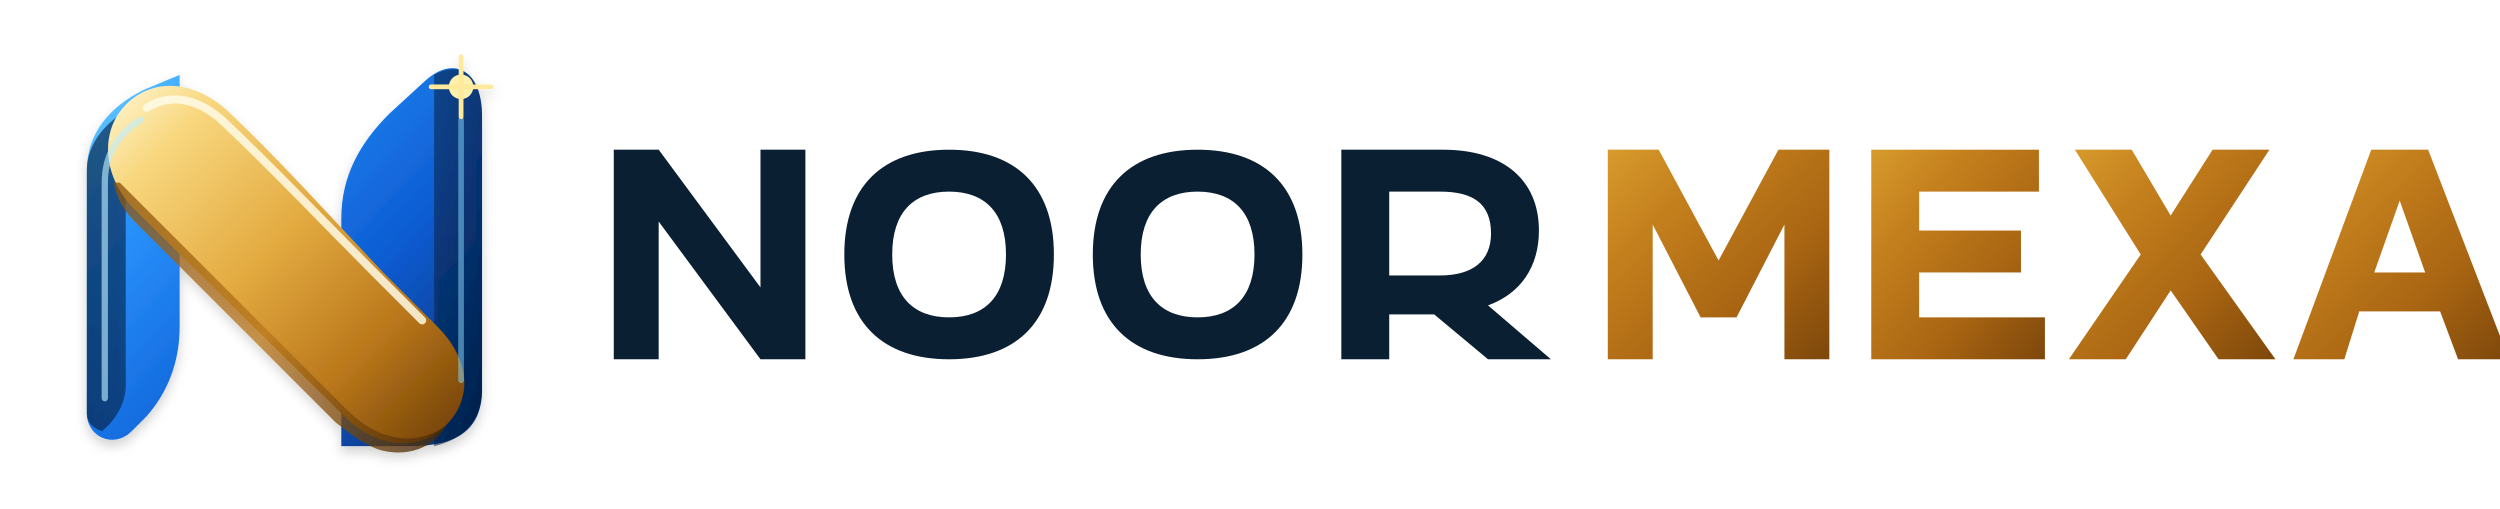
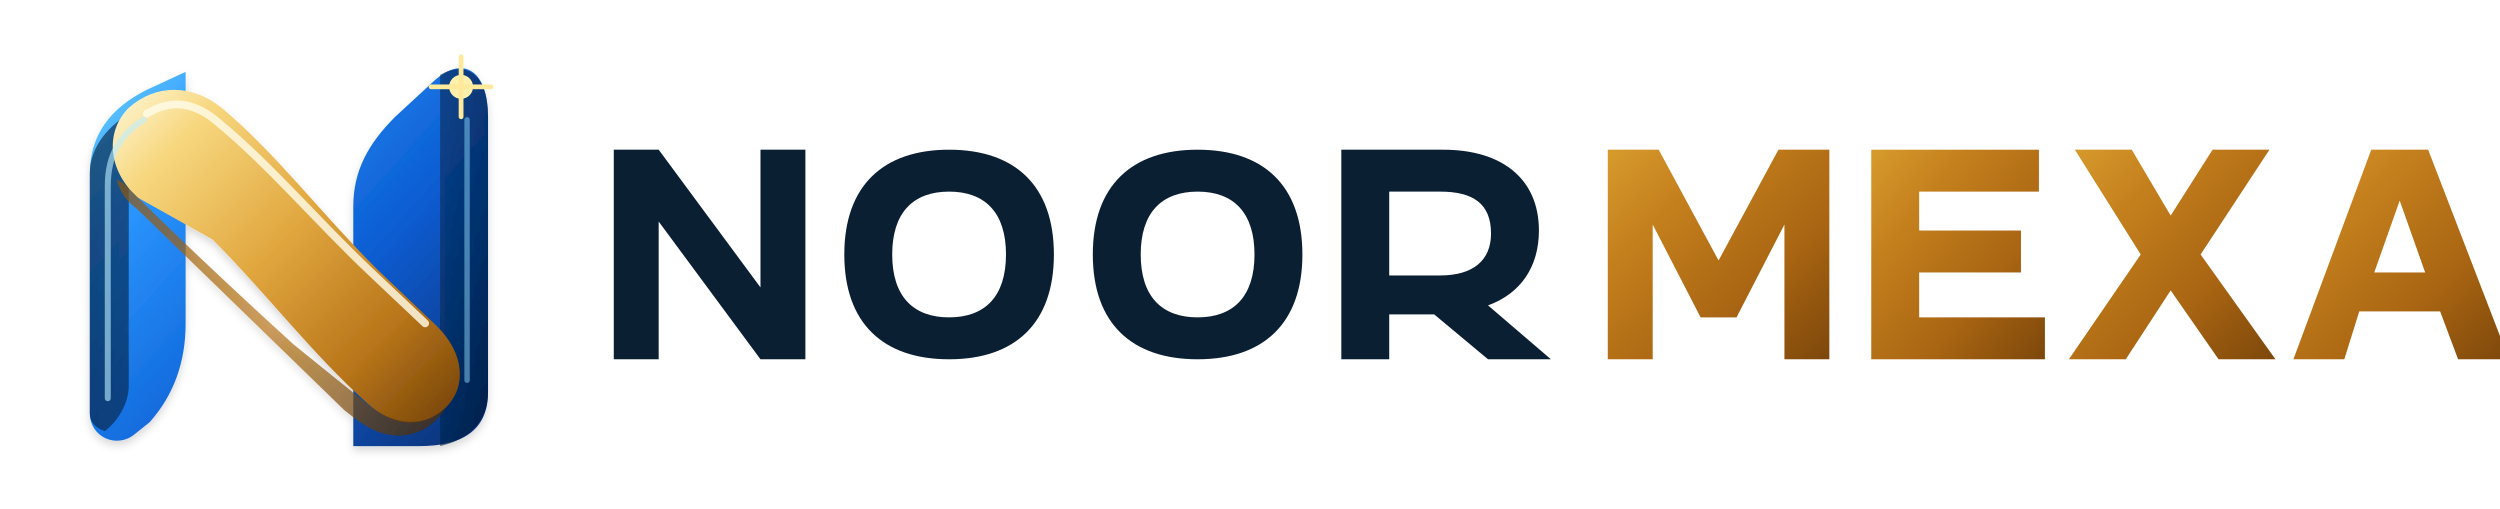
<svg xmlns="http://www.w3.org/2000/svg" viewBox="0 0 835 170" fill="none" role="img" aria-label="NOORMEXA">
  <defs>
-     <linearGradient id="blueFace" x1="22" y1="24" x2="160" y2="154" gradientUnits="userSpaceOnUse">
-       <stop offset="0" stop-color="#78DEFF" />
-       <stop offset=".24" stop-color="#2B95FF" />
-       <stop offset=".64" stop-color="#0C5BD1" />
-       <stop offset="1" stop-color="#062C69" />
+     <linearGradient id="blueFace" x1="20" y1="24" x2="165" y2="154" gradientUnits="userSpaceOnUse">
+       <stop offset="0" stop-color="#7CE1FF" />
+       <stop offset=".24" stop-color="#2B96FF" />
+       <stop offset=".62" stop-color="#0A5BD0" />
+       <stop offset="1" stop-color="#062B67" />
    </linearGradient>
-     <linearGradient id="blueSide" x1="20" y1="88" x2="162" y2="88" gradientUnits="userSpaceOnUse">
-       <stop stop-color="#03172F" />
-       <stop offset=".56" stop-color="#0C4A93" />
+     <linearGradient id="blueSide" x1="20" y1="84" x2="165" y2="84" gradientUnits="userSpaceOnUse">
+       <stop stop-color="#03162D" />
+       <stop offset=".64" stop-color="#0A468B" />
      <stop offset="1" stop-color="#021226" />
    </linearGradient>
-     <linearGradient id="goldFace" x1="38" y1="28" x2="154" y2="146" gradientUnits="userSpaceOnUse">
-       <stop offset="0" stop-color="#FFF7D3" />
-       <stop offset=".16" stop-color="#F8D77E" />
-       <stop offset=".46" stop-color="#E3AA40" />
-       <stop offset=".74" stop-color="#BA771B" />
-       <stop offset="1" stop-color="#704005" />
+     <linearGradient id="goldFace" x1="38" y1="30" x2="154" y2="144" gradientUnits="userSpaceOnUse">
+       <stop offset="0" stop-color="#FFF8D8" />
+       <stop offset=".17" stop-color="#F7D77E" />
+       <stop offset=".46" stop-color="#E1A73F" />
+       <stop offset=".75" stop-color="#B8751A" />
+       <stop offset="1" stop-color="#6E3E05" />
    </linearGradient>
-     <linearGradient id="goldEdge" x1="39" y1="62" x2="150" y2="146" gradientUnits="userSpaceOnUse">
+     <linearGradient id="goldEdge" x1="39" y1="61" x2="150" y2="144" gradientUnits="userSpaceOnUse">
      <stop stop-color="#8A520C" />
-       <stop offset=".5" stop-color="#B9771C" />
-       <stop offset="1" stop-color="#472703" />
+       <stop offset=".5" stop-color="#B9761B" />
+       <stop offset="1" stop-color="#462603" />
    </linearGradient>
+     <filter id="softShadow" x="-30%" y="-30%" width="170%" height="180%">
+       <feDropShadow dx="0" dy="1.5" stdDeviation="1.5" flood-color="#020617" flood-opacity=".16" />
+     </filter>
    <linearGradient id="goldWord" x1="0" y1="0" x2="1" y2="1">
      <stop offset="0" stop-color="#D79B2C" />
      <stop offset=".28" stop-color="#C47F1D" />
      <stop offset=".66" stop-color="#A96512" />
      <stop offset="1" stop-color="#7D470B" />
    </linearGradient>
-     <filter id="softShadow" x="-30%" y="-30%" width="170%" height="180%">
-       <feDropShadow dx="0" dy="2" stdDeviation="2" flood-color="#020617" flood-opacity=".18" />
-     </filter>
  </defs>
  <g filter="url(#softShadow)">
-     <path d="M29 138V57C29 45 36 36 48 30L60 25V109C60 121 56 131 49 139L44 144C38 150 29 146 29 138Z" fill="url(#blueFace)" />
-     <path d="M29 138V57C29 49 34 42 42 37V129C42 135 38 141 34 144C31 143 29 141 29 138Z" fill="url(#blueSide)" opacity=".64" />
-     <path d="M114 73C114 59 120 48 130 38L142 27C152 18 161 24 161 39V130C161 144 152 149 137 149H114V73Z" fill="url(#blueFace)" />
-     <path d="M145 25C154 20 161 25 161 39V130C161 141 154 147 145 149V25Z" fill="url(#blueSide)" opacity=".56" />
-     <path d="M43 34C52 26 65 27 76 37C93 53 110 72 128 91L146 109C157 120 158 133 149 142C140 151 126 150 115 139L45 70C34 59 33 43 43 34Z" fill="url(#goldFace)" />
-     <path d="M40 61C58 79 78 99 98 119L116 137C127 148 140 149 149 142C145 150 135 153 126 150C121 148 117 145 112 141L45 74C41 70 39 66 38 61Z" fill="url(#goldEdge)" opacity=".76" />
-     <path d="M49 36C57 31 66 33 74 40C91 56 109 75 126 92L141 107" stroke="#FFFBE7" stroke-width="2.7" stroke-linecap="round" opacity=".84" />
-     <path d="M35 133V61C35 52 39 45 47 40" stroke="#BDEFFF" stroke-width="2.1" stroke-linecap="round" opacity=".62" />
-     <path d="M154 40V127" stroke="#8BDBFF" stroke-width="1.9" stroke-linecap="round" opacity=".5" />
-     <circle cx="154" cy="29" r="4.1" fill="#FFF0AD" />
+     <path d="M30 138V58C30 45 37 36 49 30L62 24V108C62 121 58 132 50 141L45 145C39 150 30 146 30 138Z" fill="url(#blueFace)" />
+     <path d="M30 138V58C30 50 35 43 43 38V129C43 135 39 141 35 144C32 143 30 141 30 138Z" fill="url(#blueSide)" opacity=".62" />
+     <path d="M118 69C118 57 123 48 132 39L145 27C155 18 163 24 163 39V131C163 144 154 149 140 149H118V69Z" fill="url(#blueFace)" />
+     <path d="M147 25C156 20 163 25 163 39V131C163 141 156 147 147 149V25Z" fill="url(#blueSide)" opacity=".56" />
+     <path d="M43 36C52 28 64 28 74 36C92 51 107 71 126 90L146 109C155 118 156 129 149 136C142 143 132 143 123 135C104 118 89 98 71 80L46 66C36 57 35 44 43 36Z" fill="url(#goldFace)" />
+     <path d="M41 61C56 76 76 95 98 115L124 136C132 142 142 143 149 136C145 143 137 147 129 145C124 144 120 141 115 137L46 70C42 67 40 64 39 60Z" fill="url(#goldEdge)" opacity=".70" />
+     <path d="M49 38C57 33 65 34 73 41C90 55 106 74 124 91L142 108" stroke="#FFFBE8" stroke-width="2.6" stroke-linecap="round" opacity=".82" />
+     <path d="M36 133V62C36 52 40 45 48 40" stroke="#BDEFFF" stroke-width="2" stroke-linecap="round" opacity=".60" />
+     <path d="M156 40V127" stroke="#8BDBFF" stroke-width="1.8" stroke-linecap="round" opacity=".48" />
+   </g>
+   <g aria-hidden="true">
+     <circle cx="154" cy="29" r="4" fill="#FFF0AD" />
    <path d="M154 19V39M144 29H164" stroke="#FFE99B" stroke-width="1.6" stroke-linecap="round" />
  </g>
  <g transform="translate(205 50)">
    <g fill="#0B1F33">
      <path d="M0 70V0H15L49 46V0H64V70H49L15 24V70Z" />
      <path fill-rule="evenodd" d="M77 35C77 12 90 0 112 0C134 0 147 12 147 35C147 58 134 70 112 70C90 70 77 58 77 35ZM93 35C93 49 100 56 112 56C124 56 131 49 131 35C131 21 124 14 112 14C100 14 93 21 93 35Z" />
      <path fill-rule="evenodd" d="M160 35C160 12 173 0 195 0C217 0 230 12 230 35C230 58 217 70 195 70C173 70 160 58 160 35ZM176 35C176 49 183 56 195 56C207 56 214 49 214 35C214 21 207 14 195 14C183 14 176 21 176 35Z" />
      <path fill-rule="evenodd" d="M243 70V0H277C297 0 309 10 309 27C309 39 303 48 292 52L313 70H292L274 55H259V70ZM259 14V42H276C287 42 293 37 293 28C293 18 287 14 276 14Z" />
    </g>
    <g fill="url(#goldWord)" transform="translate(332 0)">
      <path d="M0 70V0H17L37 37L57 0H74V70H59V25L43 56H31L15 25V70Z" />
      <path d="M88 70V0H144V14H104V27H138V41H104V56H146V70Z" />
      <path d="M154 70L178 35L156 0H175L188 22L202 0H221L198 35L223 70H204L188 47L173 70Z" />
      <path fill-rule="evenodd" d="M229 70L255 0H274L301 70H284L278 54H251L246 70ZM256 41H273L264.5 17Z" />
    </g>
  </g>
</svg>
